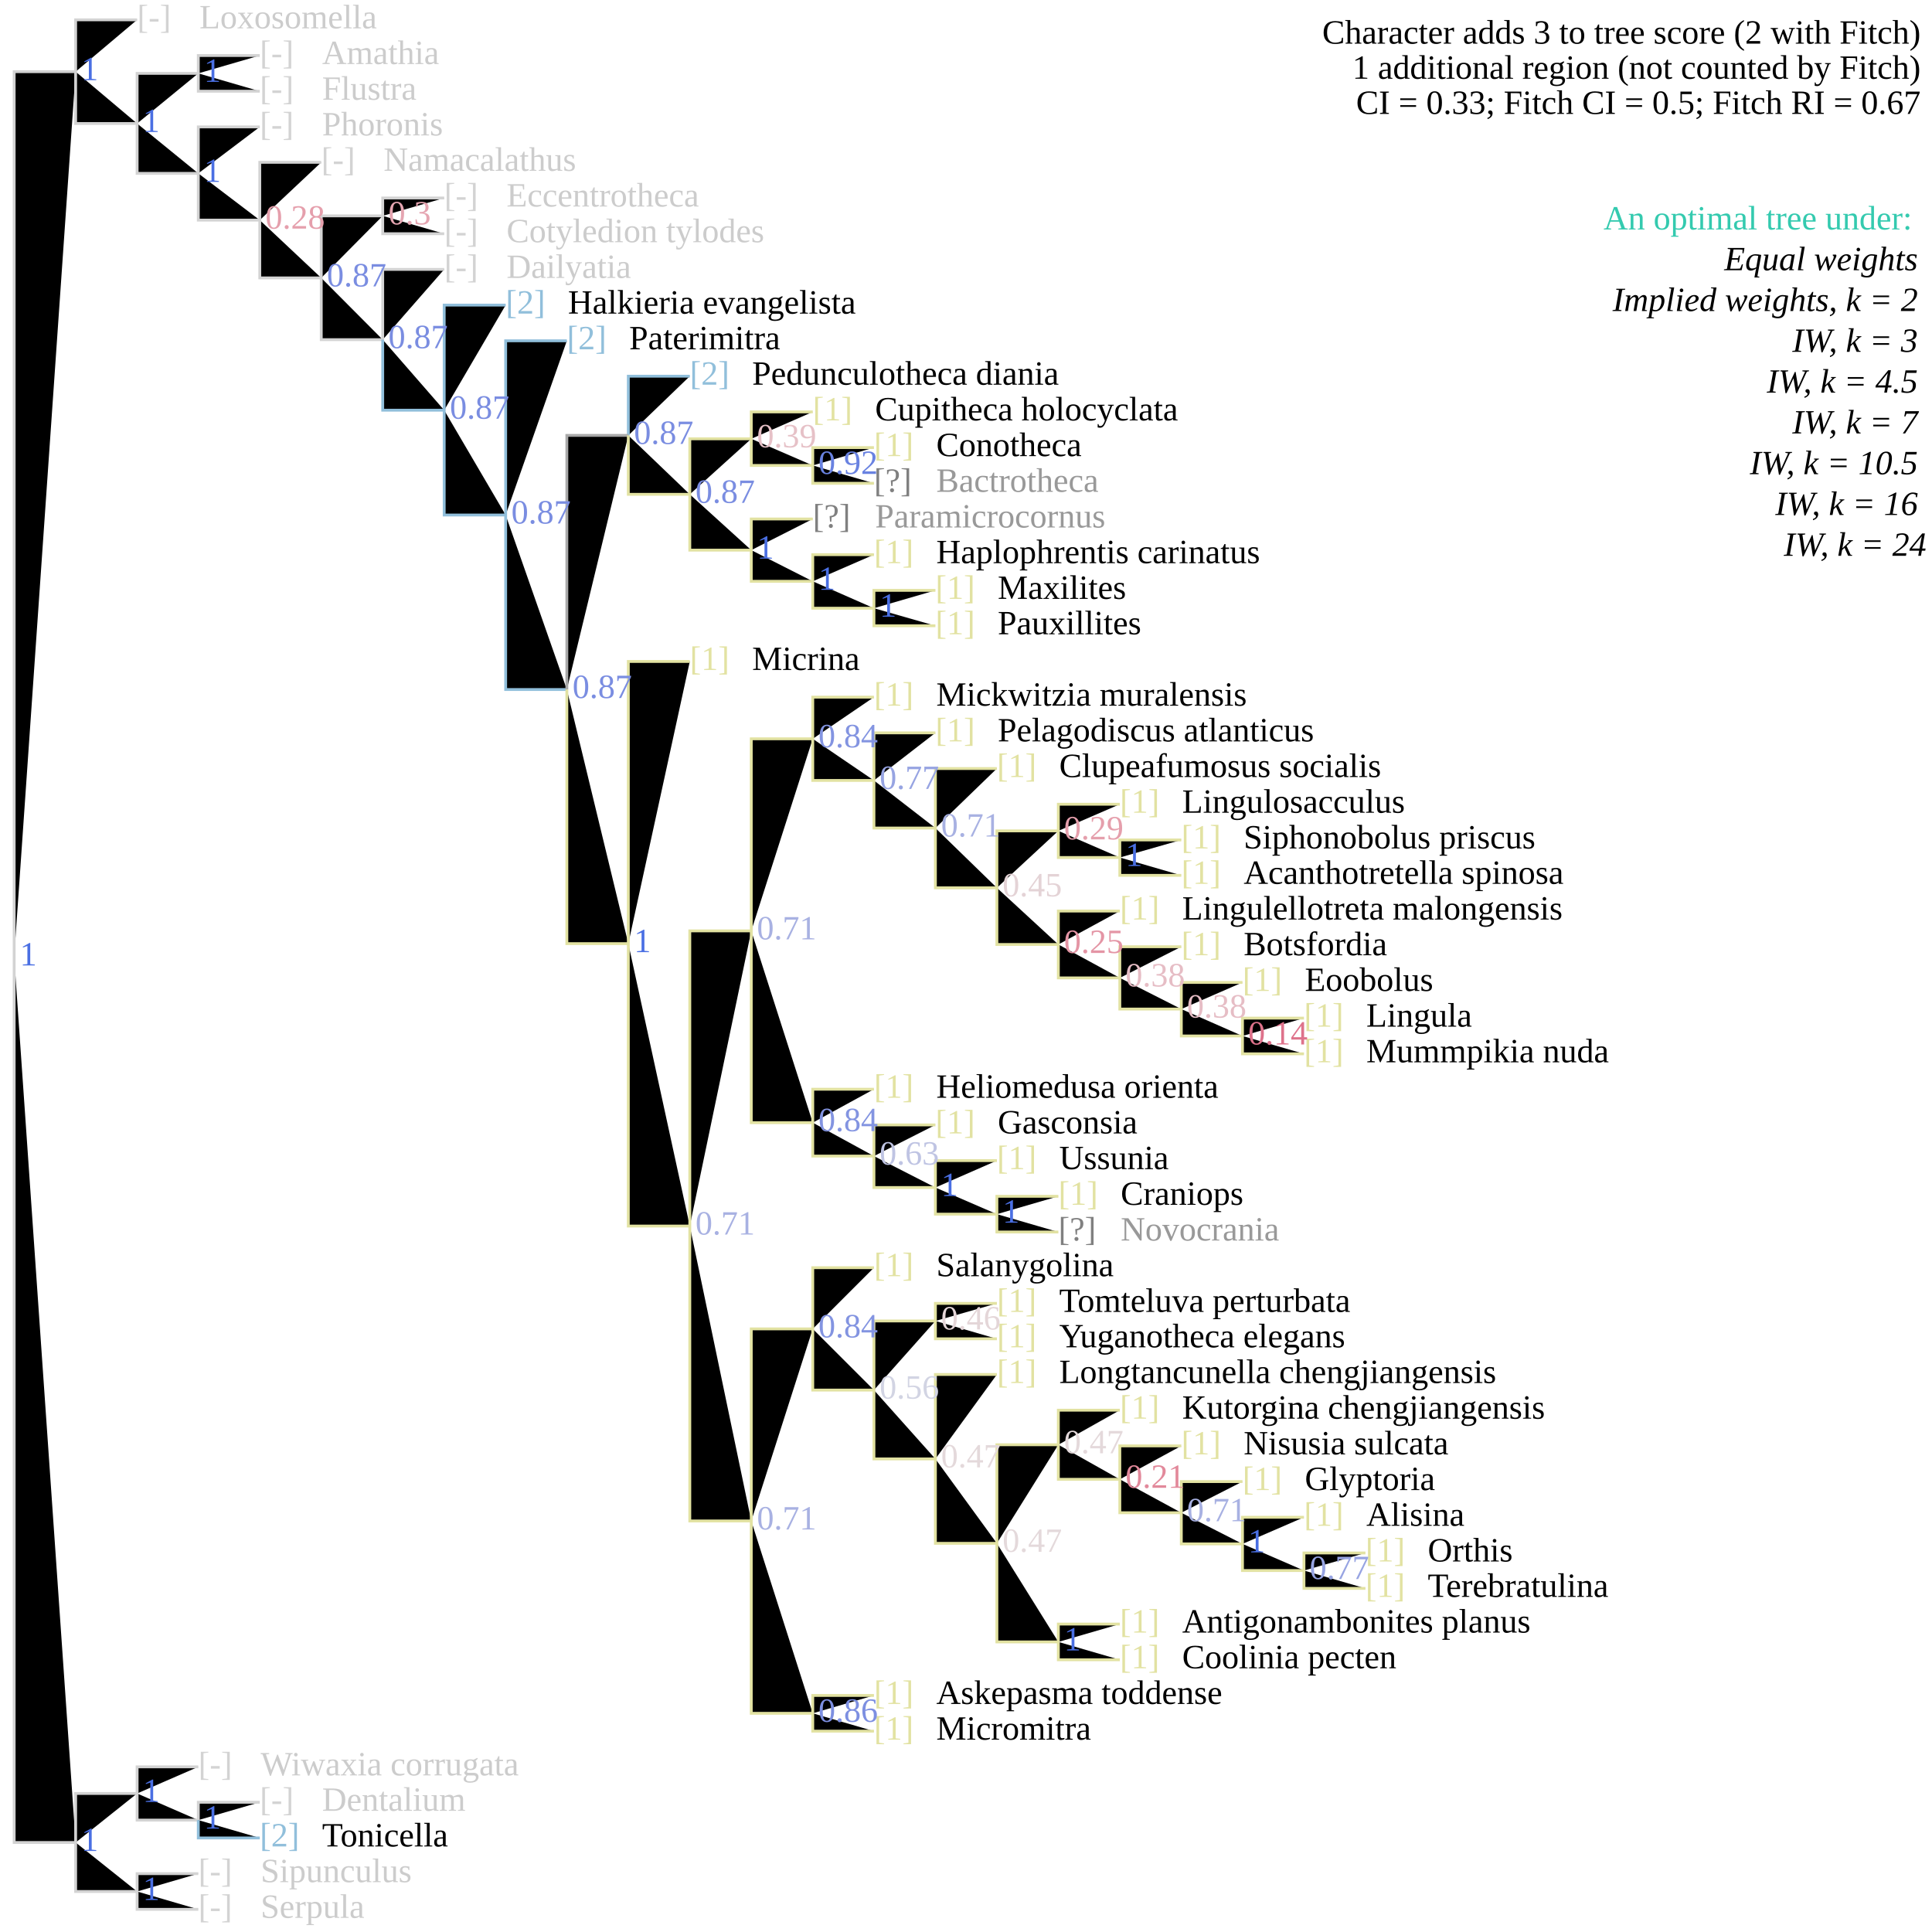
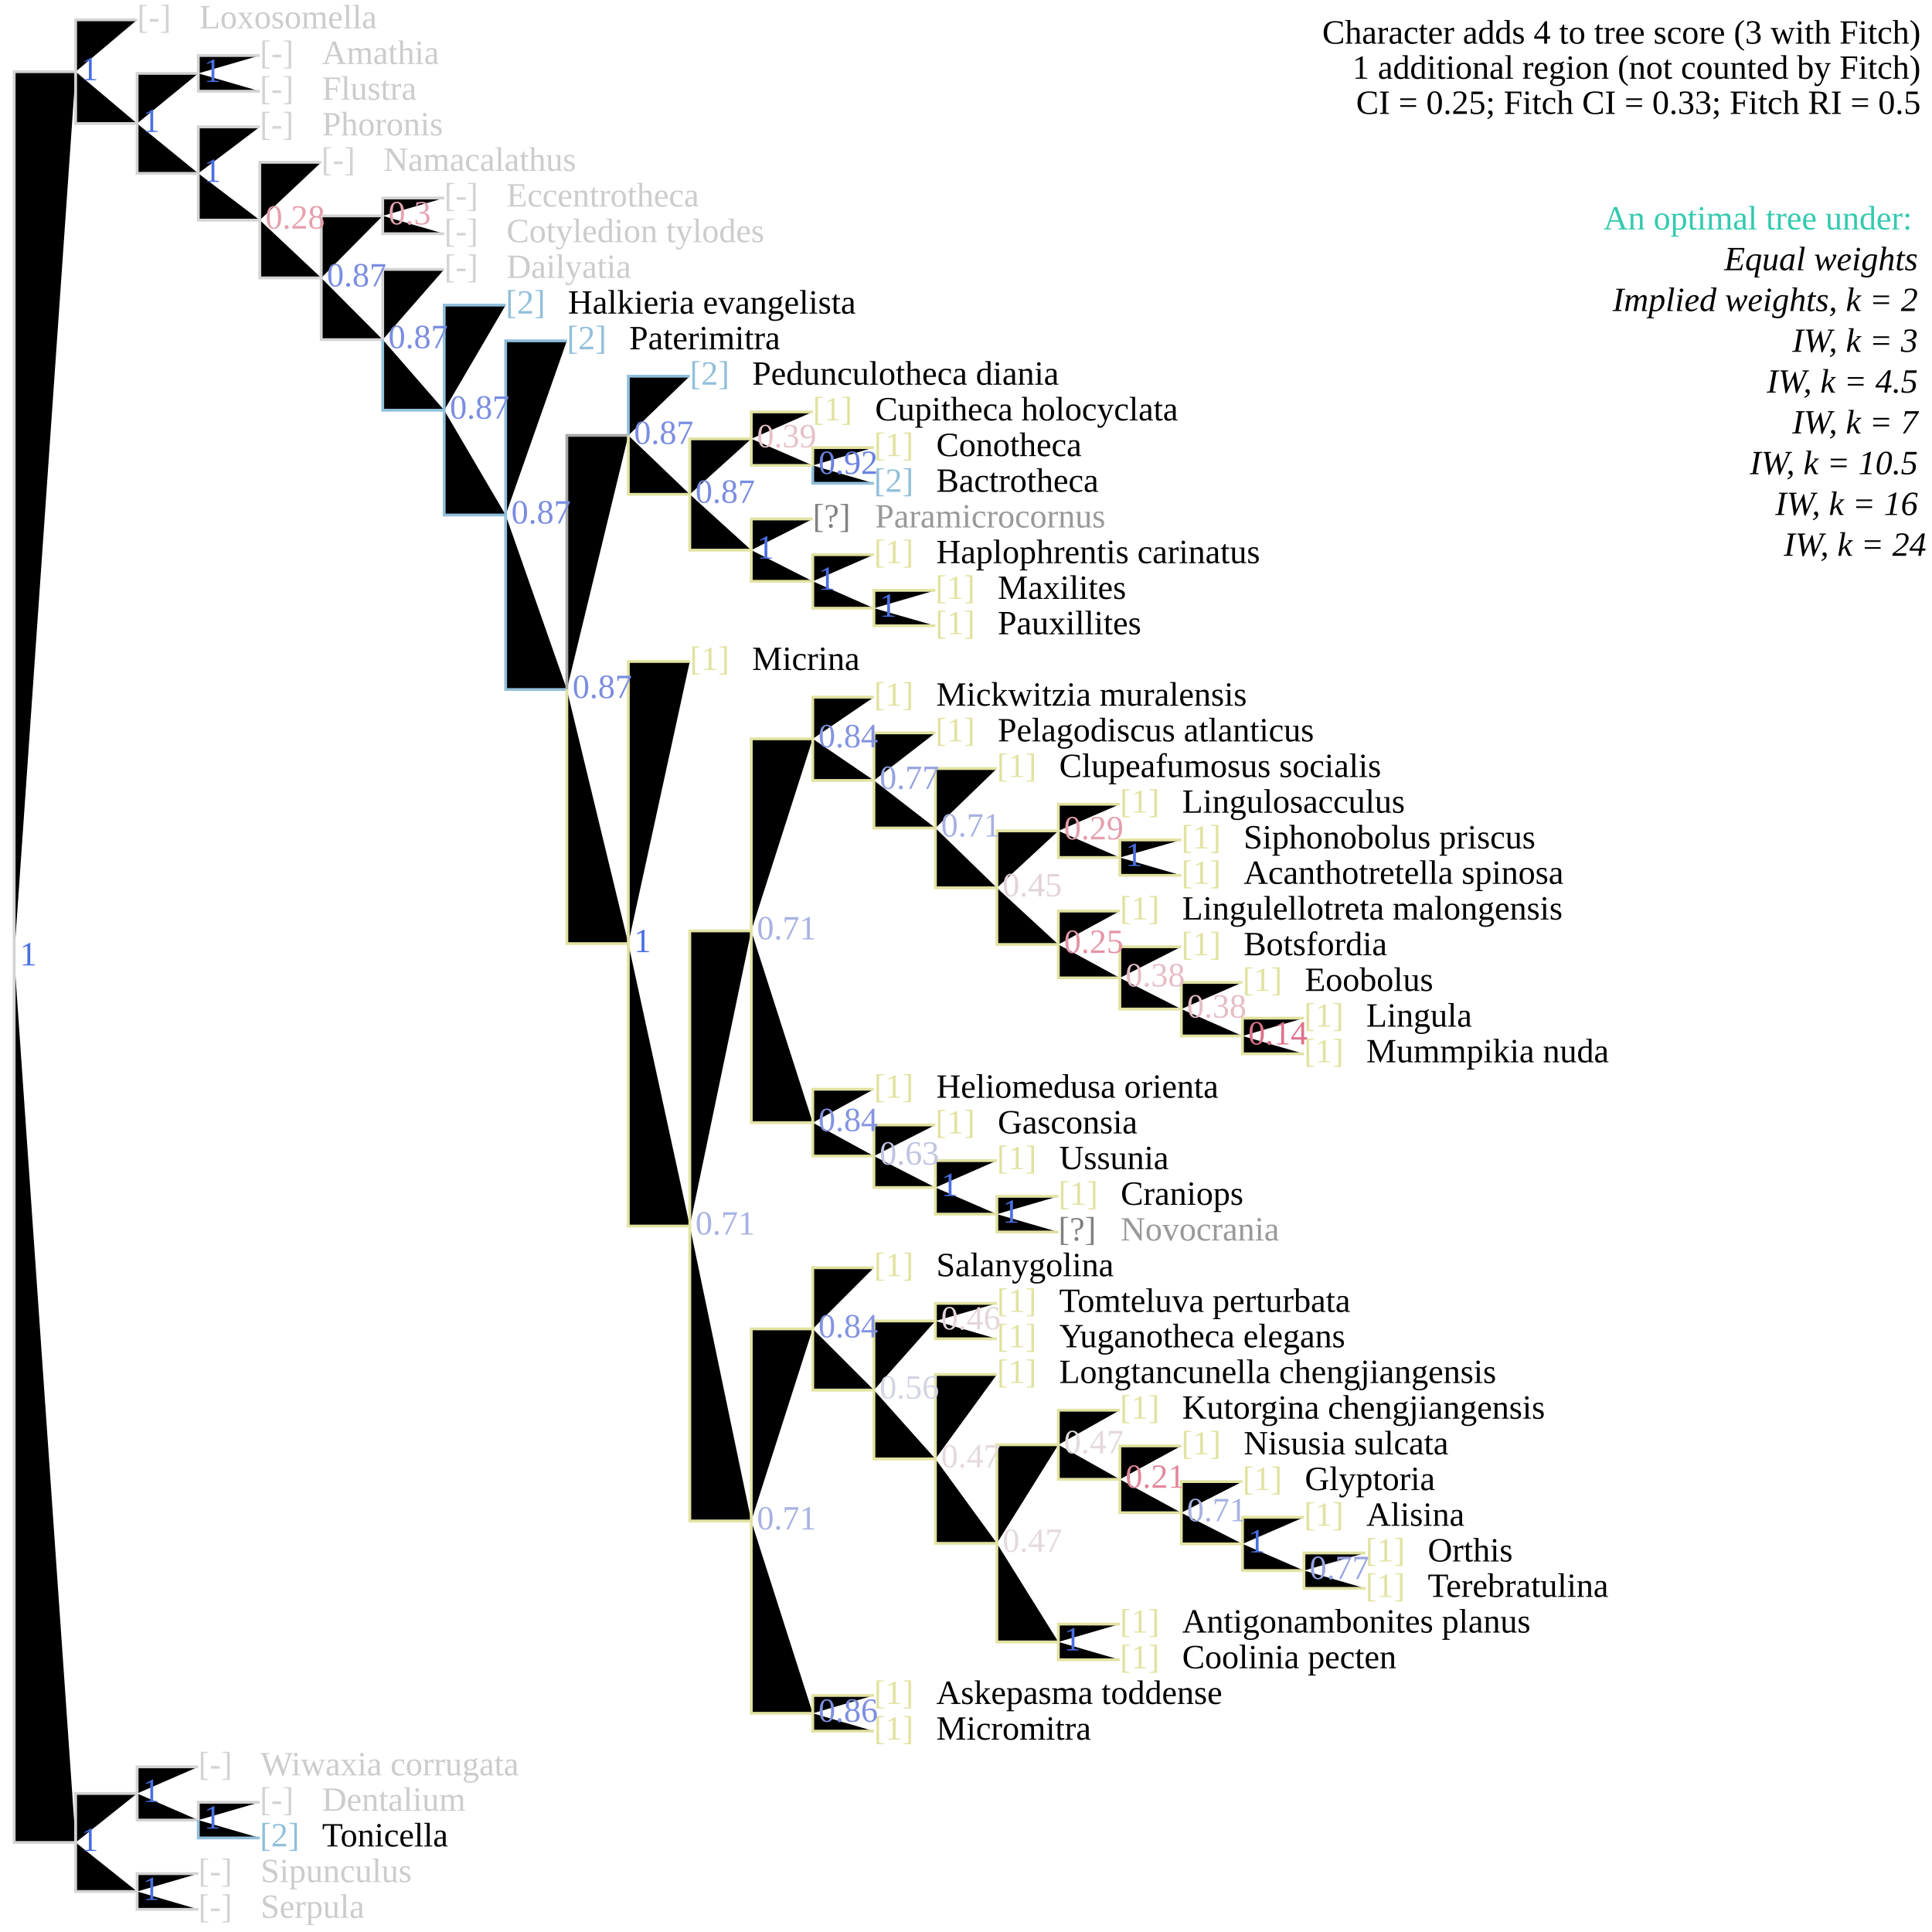
<svg xmlns="http://www.w3.org/2000/svg" version="1.1" width="682" height="682" class="tree" data-char="71">
-   <text x="678" y="15.4" text-anchor="end" class="stepsLabel">Character adds <tspan class="score">3</tspan> to tree score (<tspan class="score fitch">2</tspan> with Fitch)</text>
+   <text x="678" y="15.4" text-anchor="end" class="stepsLabel">Character adds <tspan class="score">4</tspan> to tree score (<tspan class="score fitch">3</tspan> with Fitch)</text>
  <text x="678" y="27.8" text-anchor="end" class="stepsLabel">
    <tspan class="score">1</tspan> additional region (not counted by Fitch)</text>
-   <text x="678" y="40.2" text-anchor="end" class="stepsLabel">CI = 0.33; Fitch CI = 0.5; Fitch RI = 0.67</text>
+   <text x="678" y="40.2" text-anchor="end" class="stepsLabel">CI = 0.25; Fitch CI = 0.33; Fitch RI = 0.5</text>
  <text x="678" y="65" text-anchor="end" class="stepsLabel">
    <tspan dy="16" fill="#34caaf">An optimal tree under:</tspan>
    <tspan x="680" style="font-style:italic" class="thisAn" dy="1.2em">Equal weights</tspan>
    <tspan x="680" style="font-style:italic" class="notThisAn" dy="1.2em">Implied weights, k = 2</tspan>
    <tspan x="680" style="font-style:italic" class="notThisAn" dy="1.2em">IW, k = 3</tspan>
    <tspan x="680" style="font-style:italic" class="notThisAn" dy="1.2em">IW, k = 4.5</tspan>
    <tspan x="680" style="font-style:italic" class="notThisAn" dy="1.2em">IW, k = 7</tspan>
    <tspan x="680" style="font-style:italic" class="notThisAn" dy="1.2em">IW, k = 10.5</tspan>
    <tspan x="680" style="font-style:italic" class="notThisAn" dy="1.2em">IW, k = 16</tspan>
    <tspan x="680" style="font-style:italic" class="notThisAn" dy="1.2em">IW, k = 24</tspan>
  </text>
  <text x="70" y="664.4" fill="lightgrey" class="flag">[-]</text>
  <text x="92" y="664.4" fill="#ccc" class="taxonLabel">Sipunculus</text>
  <text x="70" y="677" fill="lightgrey" class="flag">[-]</text>
  <text x="92" y="677" fill="#ccc" class="taxonLabel">Serpula</text>
  <text x="91.7" y="639.2" fill="lightgrey" class="flag">[-]</text>
  <text x="113.7" y="639.2" fill="#ccc" class="taxonLabel">Dentalium</text>
  <text x="91.7" y="651.8" fill="#91bfdb" class="flag">[2]</text>
  <text x="113.7" y="651.8" fill="#000" class="taxonLabel">Tonicella</text>
  <text x="70" y="626.7" fill="lightgrey" class="flag">[-]</text>
  <text x="92" y="626.7" fill="#ccc" class="taxonLabel">Wiwaxia corrugata</text>
  <text x="308.5" y="601.5" fill="#e2e2a2" class="flag">[1]</text>
  <text x="330.5" y="601.5" fill="#000" class="taxonLabel">Askepasma toddense</text>
  <text x="308.5" y="614.1" fill="#e2e2a2" class="flag">[1]</text>
  <text x="330.5" y="614.1" fill="#000" class="taxonLabel">Micromitra</text>
  <text x="395.3" y="576.3" fill="#e2e2a2" class="flag">[1]</text>
  <text x="417.3" y="576.3" fill="#000" class="taxonLabel">Antigonambonites planus</text>
  <text x="395.3" y="588.9" fill="#e2e2a2" class="flag">[1]</text>
  <text x="417.3" y="588.9" fill="#000" class="taxonLabel">Coolinia pecten</text>
  <text x="482" y="551.2" fill="#e2e2a2" class="flag">[1]</text>
  <text x="504" y="551.2" fill="#000" class="taxonLabel">Orthis</text>
  <text x="482" y="563.7" fill="#e2e2a2" class="flag">[1]</text>
  <text x="504" y="563.7" fill="#000" class="taxonLabel">Terebratulina</text>
  <text x="460.3" y="538.6" fill="#e2e2a2" class="flag">[1]</text>
  <text x="482.3" y="538.6" fill="#000" class="taxonLabel">Alisina</text>
  <text x="438.6" y="526" fill="#e2e2a2" class="flag">[1]</text>
  <text x="460.6" y="526" fill="#000" class="taxonLabel">Glyptoria</text>
  <text x="417" y="513.4" fill="#e2e2a2" class="flag">[1]</text>
  <text x="439" y="513.4" fill="#000" class="taxonLabel">Nisusia sulcata</text>
  <text x="395.3" y="500.8" fill="#e2e2a2" class="flag">[1]</text>
  <text x="417.3" y="500.8" fill="#000" class="taxonLabel">Kutorgina chengjiangensis</text>
  <text x="351.9" y="488.2" fill="#e2e2a2" class="flag">[1]</text>
  <text x="373.9" y="488.2" fill="#000" class="taxonLabel">Longtancunella chengjiangensis</text>
  <text x="351.9" y="463.1" fill="#e2e2a2" class="flag">[1]</text>
  <text x="373.9" y="463.1" fill="#000" class="taxonLabel">Tomteluva perturbata</text>
  <text x="351.9" y="475.6" fill="#e2e2a2" class="flag">[1]</text>
  <text x="373.9" y="475.6" fill="#000" class="taxonLabel">Yuganotheca elegans</text>
  <text x="308.5" y="450.5" fill="#e2e2a2" class="flag">[1]</text>
  <text x="330.5" y="450.5" fill="#000" class="taxonLabel">Salanygolina</text>
  <text x="373.6" y="425.3" fill="#e2e2a2" class="flag">[1]</text>
  <text x="395.6" y="425.3" fill="#000" class="taxonLabel">Craniops</text>
  <text x="373.6" y="437.9" fill="grey" class="flag">[?]</text>
  <text x="395.6" y="437.9" fill="#999" class="taxonLabel">Novocrania</text>
  <text x="351.9" y="412.7" fill="#e2e2a2" class="flag">[1]</text>
  <text x="373.9" y="412.7" fill="#000" class="taxonLabel">Ussunia</text>
  <text x="330.2" y="400.1" fill="#e2e2a2" class="flag">[1]</text>
  <text x="352.2" y="400.1" fill="#000" class="taxonLabel">Gasconsia</text>
  <text x="308.5" y="387.5" fill="#e2e2a2" class="flag">[1]</text>
  <text x="330.5" y="387.5" fill="#000" class="taxonLabel">Heliomedusa orienta</text>
  <text x="460.3" y="362.4" fill="#e2e2a2" class="flag">[1]</text>
  <text x="482.3" y="362.4" fill="#000" class="taxonLabel">Lingula</text>
  <text x="460.3" y="375" fill="#e2e2a2" class="flag">[1]</text>
  <text x="482.3" y="375" fill="#000" class="taxonLabel">Mummpikia nuda</text>
  <text x="438.6" y="349.8" fill="#e2e2a2" class="flag">[1]</text>
  <text x="460.6" y="349.8" fill="#000" class="taxonLabel">Eoobolus</text>
  <text x="417" y="337.2" fill="#e2e2a2" class="flag">[1]</text>
  <text x="439" y="337.2" fill="#000" class="taxonLabel">Botsfordia</text>
  <text x="395.3" y="324.6" fill="#e2e2a2" class="flag">[1]</text>
  <text x="417.3" y="324.6" fill="#000" class="taxonLabel">Lingulellotreta malongensis</text>
  <text x="417" y="299.5" fill="#e2e2a2" class="flag">[1]</text>
  <text x="439" y="299.5" fill="#000" class="taxonLabel">Siphonobolus priscus</text>
  <text x="417" y="312" fill="#e2e2a2" class="flag">[1]</text>
  <text x="439" y="312" fill="#000" class="taxonLabel">Acanthotretella spinosa</text>
  <text x="395.3" y="286.9" fill="#e2e2a2" class="flag">[1]</text>
  <text x="417.3" y="286.9" fill="#000" class="taxonLabel">Lingulosacculus</text>
  <text x="351.9" y="274.3" fill="#e2e2a2" class="flag">[1]</text>
  <text x="373.9" y="274.3" fill="#000" class="taxonLabel">Clupeafumosus socialis</text>
  <text x="330.2" y="261.7" fill="#e2e2a2" class="flag">[1]</text>
  <text x="352.2" y="261.7" fill="#000" class="taxonLabel">Pelagodiscus atlanticus</text>
  <text x="308.5" y="249.1" fill="#e2e2a2" class="flag">[1]</text>
  <text x="330.5" y="249.1" fill="#000" class="taxonLabel">Mickwitzia muralensis</text>
  <text x="243.5" y="236.5" fill="#e2e2a2" class="flag">[1]</text>
  <text x="265.5" y="236.5" fill="#000" class="taxonLabel">Micrina</text>
  <text x="330.2" y="211.4" fill="#e2e2a2" class="flag">[1]</text>
  <text x="352.2" y="211.4" fill="#000" class="taxonLabel">Maxilites</text>
  <text x="330.2" y="223.9" fill="#e2e2a2" class="flag">[1]</text>
  <text x="352.2" y="223.9" fill="#000" class="taxonLabel">Pauxillites</text>
  <text x="308.5" y="198.8" fill="#e2e2a2" class="flag">[1]</text>
  <text x="330.5" y="198.8" fill="#000" class="taxonLabel">Haplophrentis carinatus</text>
  <text x="286.9" y="186.2" fill="grey" class="flag">[?]</text>
  <text x="308.9" y="186.2" fill="#999" class="taxonLabel">Paramicrocornus</text>
  <text x="308.5" y="161" fill="#e2e2a2" class="flag">[1]</text>
  <text x="330.5" y="161" fill="#000" class="taxonLabel">Conotheca</text>
-   <text x="308.5" y="173.6" fill="grey" class="flag">[?]</text>
-   <text x="330.5" y="173.6" fill="#999" class="taxonLabel">Bactrotheca</text>
+   <text x="308.5" y="173.6" fill="#91bfdb" class="flag">[2]</text>
+   <text x="330.5" y="173.6" fill="#000" class="taxonLabel">Bactrotheca</text>
  <text x="286.9" y="148.4" fill="#e2e2a2" class="flag">[1]</text>
  <text x="308.9" y="148.4" fill="#000" class="taxonLabel">Cupitheca holocyclata</text>
  <text x="243.5" y="135.8" fill="#91bfdb" class="flag">[2]</text>
  <text x="265.5" y="135.8" fill="#000" class="taxonLabel">Pedunculotheca diania</text>
  <text x="200.1" y="123.3" fill="#91bfdb" class="flag">[2]</text>
  <text x="222.1" y="123.3" fill="#000" class="taxonLabel">Paterimitra</text>
  <text x="178.5" y="110.7" fill="#91bfdb" class="flag">[2]</text>
  <text x="200.5" y="110.7" fill="#000" class="taxonLabel">Halkieria evangelista</text>
  <text x="156.8" y="98.1" fill="lightgrey" class="flag">[-]</text>
  <text x="178.8" y="98.1" fill="#ccc" class="taxonLabel">Dailyatia</text>
  <text x="156.8" y="72.9" fill="lightgrey" class="flag">[-]</text>
  <text x="178.8" y="72.9" fill="#ccc" class="taxonLabel">Eccentrotheca</text>
  <text x="156.8" y="85.5" fill="lightgrey" class="flag">[-]</text>
  <text x="178.8" y="85.5" fill="#ccc" class="taxonLabel">Cotyledion tylodes</text>
  <text x="113.4" y="60.3" fill="lightgrey" class="flag">[-]</text>
  <text x="135.4" y="60.3" fill="#ccc" class="taxonLabel">Namacalathus</text>
  <text x="91.7" y="47.8" fill="lightgrey" class="flag">[-]</text>
  <text x="113.7" y="47.8" fill="#ccc" class="taxonLabel">Phoronis</text>
  <text x="91.7" y="22.6" fill="lightgrey" class="flag">[-]</text>
  <text x="113.7" y="22.6" fill="#ccc" class="taxonLabel">Amathia</text>
  <text x="91.7" y="35.2" fill="lightgrey" class="flag">[-]</text>
  <text x="113.7" y="35.2" fill="#ccc" class="taxonLabel">Flustra</text>
  <text x="48.4" y="10" fill="lightgrey" class="flag">[-]</text>
  <text x="70.4" y="10" fill="#ccc" class="taxonLabel">Loxosomella</text>
  <path d="M5,337.8V25.3H26.7M26.7,25.3V7H48.4M26.7,25.3V43.6H48.4M48.4,43.6V25.9H70M70,25.9V19.6H91.7M70,25.9V32.2H91.7M48.4,43.6V61.2H70M70,61.2V44.8H91.7M70,61.2V77.7H91.7M91.7,77.7V57.3H113.4M91.7,77.7V98.1H113.4M113.4,98.1V76.2H135.1M135.1,76.2V69.9H156.8M135.1,76.2V82.5H156.8M113.4,98.1V119.9H135.1M135.1,119.9V95.1H156.8M5,337.8V650.4H26.7M26.7,650.4V633.1H48.4M48.4,633.1V623.7H70M48.4,633.1V642.5H70M70,642.5V636.2H91.7M26.7,650.4V667.7H48.4M48.4,667.7V661.4H70M48.4,667.7V674H70" stroke="lightgrey" class="inapplicable" />
-   <path d="M135.1,119.9V144.8H156.8M156.8,144.8V107.7H178.5M156.8,144.8V181.8H178.5M178.5,181.8V120.3H200.1M178.5,181.8V243.4H200.1M221.8,153.7V132.8H243.5M70,642.5V648.8H91.7" stroke="#91bfdb" />
+   <path d="M135.1,119.9V144.8H156.8M156.8,144.8V107.7H178.5M156.8,144.8V181.8H178.5M178.5,181.8V120.3H200.1M178.5,181.8V243.4H200.1M221.8,153.7V132.8H243.5M286.9,164.3V170.6H308.5M70,642.5V648.8H91.7" stroke="#91bfdb" />
  <path d="M200.1,243.4V153.7H221.8" stroke="darkgrey" />
-   <path d="M221.8,153.7V174.5H243.5M243.5,174.5V154.9H265.2M265.2,154.9V145.4H286.9M265.2,154.9V164.3H286.9M286.9,164.3V158H308.5M286.9,164.3V170.6H308.5M243.5,174.5V194.2H265.2M265.2,194.2V183.2H286.9M265.2,194.2V205.2H286.9M286.9,205.2V195.8H308.5M286.9,205.2V214.7H308.5M308.5,214.7V208.4H330.2M308.5,214.7V220.9H330.2M200.1,243.4V333.1H221.8M221.8,333.1V233.5H243.5M221.8,333.1V432.8H243.5M243.5,432.8V328.6H265.2M265.2,328.6V260.8H286.9M286.9,260.8V246.1H308.5M286.9,260.8V275.5H308.5M308.5,275.5V258.7H330.2M308.5,275.5V292.3H330.2M330.2,292.3V271.3H351.9M330.2,292.3V313.4H351.9M351.9,313.4V293.3H373.6M373.6,293.3V283.9H395.3M373.6,293.3V302.7H395.3M395.3,302.7V296.5H417M395.3,302.7V309H417M351.9,313.4V333.4H373.6M373.6,333.4V321.6H395.3M373.6,333.4V345.2H395.3M395.3,345.2V334.2H417M395.3,345.2V356.2H417M417,356.2V346.8H438.6M417,356.2V365.7H438.6M438.6,365.7V359.4H460.3M438.6,365.7V372H460.3M265.2,328.6V396.3H286.9M286.9,396.3V384.5H308.5M286.9,396.3V408.1H308.5M308.5,408.1V397.1H330.2M308.5,408.1V419.2H330.2M330.2,419.2V409.7H351.9M330.2,419.2V428.6H351.9M351.9,428.6V422.3H373.6M351.9,428.6V434.9H373.6M243.5,432.8V536.9H265.2M265.2,536.9V469.1H286.9M286.9,469.1V447.5H308.5M286.9,469.1V490.7H308.5M308.5,490.7V466.3H330.2M330.2,466.3V460.1H351.9M330.2,466.3V472.6H351.9M308.5,490.7V515H330.2M330.2,515V485.2H351.9M330.2,515V544.8H351.9M351.9,544.8V510H373.6M373.6,510V497.8H395.3M373.6,510V522.2H395.3M395.3,522.2V510.4H417M395.3,522.2V534H417M417,534V523H438.6M417,534V545H438.6M438.6,545V535.6H460.3M438.6,545V554.4H460.3M460.3,554.4V548.2H482M460.3,554.4V560.7H482M351.9,544.8V579.6H373.6M373.6,579.6V573.3H395.3M373.6,579.6V585.9H395.3M265.2,536.9V604.8H286.9M286.9,604.8V598.5H308.5M286.9,604.8V611.1H308.5" stroke="#e2e2a2" />
+   <path d="M221.8,153.7V174.5H243.5M243.5,174.5V154.9H265.2M265.2,154.9V145.4H286.9M265.2,154.9V164.3H286.9M286.9,164.3V158H308.5M243.5,174.5V194.2H265.2M265.2,194.2V183.2H286.9M265.2,194.2V205.2H286.9M286.9,205.2V195.8H308.5M286.9,205.2V214.7H308.5M308.5,214.7V208.4H330.2M308.5,214.7V220.9H330.2M200.1,243.4V333.1H221.8M221.8,333.1V233.5H243.5M221.8,333.1V432.8H243.5M243.5,432.8V328.6H265.2M265.2,328.6V260.8H286.9M286.9,260.8V246.1H308.5M286.9,260.8V275.5H308.5M308.5,275.5V258.7H330.2M308.5,275.5V292.3H330.2M330.2,292.3V271.3H351.9M330.2,292.3V313.4H351.9M351.9,313.4V293.3H373.6M373.6,293.3V283.9H395.3M373.6,293.3V302.7H395.3M395.3,302.7V296.5H417M395.3,302.7V309H417M351.9,313.4V333.4H373.6M373.6,333.4V321.6H395.3M373.6,333.4V345.2H395.3M395.3,345.2V334.2H417M395.3,345.2V356.2H417M417,356.2V346.8H438.6M417,356.2V365.7H438.6M438.6,365.7V359.4H460.3M438.6,365.7V372H460.3M265.2,328.6V396.3H286.9M286.9,396.3V384.5H308.5M286.9,396.3V408.1H308.5M308.5,408.1V397.1H330.2M308.5,408.1V419.2H330.2M330.2,419.2V409.7H351.9M330.2,419.2V428.6H351.9M351.9,428.6V422.3H373.6M351.9,428.6V434.9H373.6M243.5,432.8V536.9H265.2M265.2,536.9V469.1H286.9M286.9,469.1V447.5H308.5M286.9,469.1V490.7H308.5M308.5,490.7V466.3H330.2M330.2,466.3V460.1H351.9M330.2,466.3V472.6H351.9M308.5,490.7V515H330.2M330.2,515V485.2H351.9M330.2,515V544.8H351.9M351.9,544.8V510H373.6M373.6,510V497.8H395.3M373.6,510V522.2H395.3M395.3,522.2V510.4H417M395.3,522.2V534H417M417,534V523H438.6M417,534V545H438.6M438.6,545V535.6H460.3M438.6,545V554.4H460.3M460.3,554.4V548.2H482M460.3,554.4V560.7H482M351.9,544.8V579.6H373.6M373.6,579.6V573.3H395.3M373.6,579.6V585.9H395.3M265.2,536.9V604.8H286.9M286.9,604.8V598.5H308.5M286.9,604.8V611.1H308.5" stroke="#e2e2a2" />
  <text x="7" y="340.8" class="node" fill="#4A6FE3">1</text>
  <text x="28.7" y="28.3" class="node" fill="#4A6FE3">1</text>
  <text x="50.4" y="46.6" class="node" fill="#4A6FE3">1</text>
  <text x="72" y="28.9" class="node" fill="#4A6FE3">1</text>
  <text x="72" y="64.2" class="node" fill="#4A6FE3">1</text>
  <text x="93.7" y="80.7" class="node" fill="#E59FAC">0.28</text>
  <text x="115.4" y="101.1" class="node" fill="#7A8DE1">0.87</text>
  <text x="137.1" y="79.2" class="node" fill="#E5A5B1">0.3</text>
  <text x="137.1" y="122.9" class="node" fill="#7A8DE1">0.87</text>
  <text x="158.8" y="147.8" class="node" fill="#7A8DE1">0.87</text>
  <text x="180.5" y="184.8" class="node" fill="#7A8DE1">0.87</text>
  <text x="202.1" y="246.4" class="node" fill="#7A8DE1">0.87</text>
  <text x="223.8" y="156.7" class="node" fill="#7A8DE1">0.87</text>
  <text x="245.5" y="177.5" class="node" fill="#7A8DE1">0.87</text>
  <text x="267.2" y="157.9" class="node" fill="#E6C1C7">0.39</text>
  <text x="288.9" y="167.3" class="node" fill="#6982E1">0.92</text>
  <text x="267.2" y="197.2" class="node" fill="#4A6FE3">1</text>
  <text x="288.9" y="208.2" class="node" fill="#4A6FE3">1</text>
  <text x="310.5" y="217.7" class="node" fill="#4A6FE3">1</text>
  <text x="223.8" y="336.1" class="node" fill="#4A6FE3">1</text>
  <text x="245.5" y="435.8" class="node" fill="#A8B1E2">0.71</text>
  <text x="267.2" y="331.6" class="node" fill="#A8B1E2">0.71</text>
  <text x="288.9" y="263.8" class="node" fill="#8394E1">0.84</text>
  <text x="310.5" y="278.5" class="node" fill="#97A4E2">0.77</text>
  <text x="332.2" y="295.3" class="node" fill="#A8B1E2">0.71</text>
  <text x="353.9" y="316.4" class="node" fill="#E4D3D6">0.45</text>
  <text x="375.6" y="296.3" class="node" fill="#E59FAC">0.29</text>
  <text x="397.3" y="305.7" class="node" fill="#4A6FE3">1</text>
  <text x="375.6" y="336.4" class="node" fill="#E495A5">0.25</text>
  <text x="397.3" y="348.2" class="node" fill="#E6BDC5">0.38</text>
  <text x="419" y="359.2" class="node" fill="#E6BDC5">0.38</text>
  <text x="440.6" y="368.7" class="node" fill="#DE728B">0.14</text>
  <text x="288.9" y="399.3" class="node" fill="#8394E1">0.84</text>
  <text x="310.5" y="411.1" class="node" fill="#BFC4E3">0.63</text>
  <text x="332.2" y="422.2" class="node" fill="#4A6FE3">1</text>
  <text x="353.9" y="431.6" class="node" fill="#4A6FE3">1</text>
  <text x="267.2" y="539.9" class="node" fill="#A8B1E2">0.71</text>
  <text x="288.9" y="472.1" class="node" fill="#8394E1">0.84</text>
  <text x="310.5" y="493.7" class="node" fill="#D2D4E3">0.56</text>
  <text x="332.2" y="469.3" class="node" fill="#E4D6D8">0.46</text>
  <text x="332.2" y="518" class="node" fill="#E4D9DB">0.47</text>
  <text x="353.9" y="547.8" class="node" fill="#E4D9DB">0.47</text>
  <text x="375.6" y="513" class="node" fill="#E4D9DB">0.47</text>
  <text x="397.3" y="525.2" class="node" fill="#E2899B">0.21</text>
  <text x="419" y="537" class="node" fill="#A8B1E2">0.71</text>
  <text x="440.6" y="548" class="node" fill="#4A6FE3">1</text>
  <text x="462.3" y="557.4" class="node" fill="#97A4E2">0.77</text>
  <text x="375.6" y="582.6" class="node" fill="#4A6FE3">1</text>
  <text x="288.9" y="607.8" class="node" fill="#7D8FE1">0.86</text>
  <text x="28.7" y="653.4" class="node" fill="#4A6FE3">1</text>
  <text x="50.4" y="636.1" class="node" fill="#4A6FE3">1</text>
  <text x="72" y="645.5" class="node" fill="#4A6FE3">1</text>
  <text x="50.4" y="670.7" class="node" fill="#4A6FE3">1</text>
</svg>
